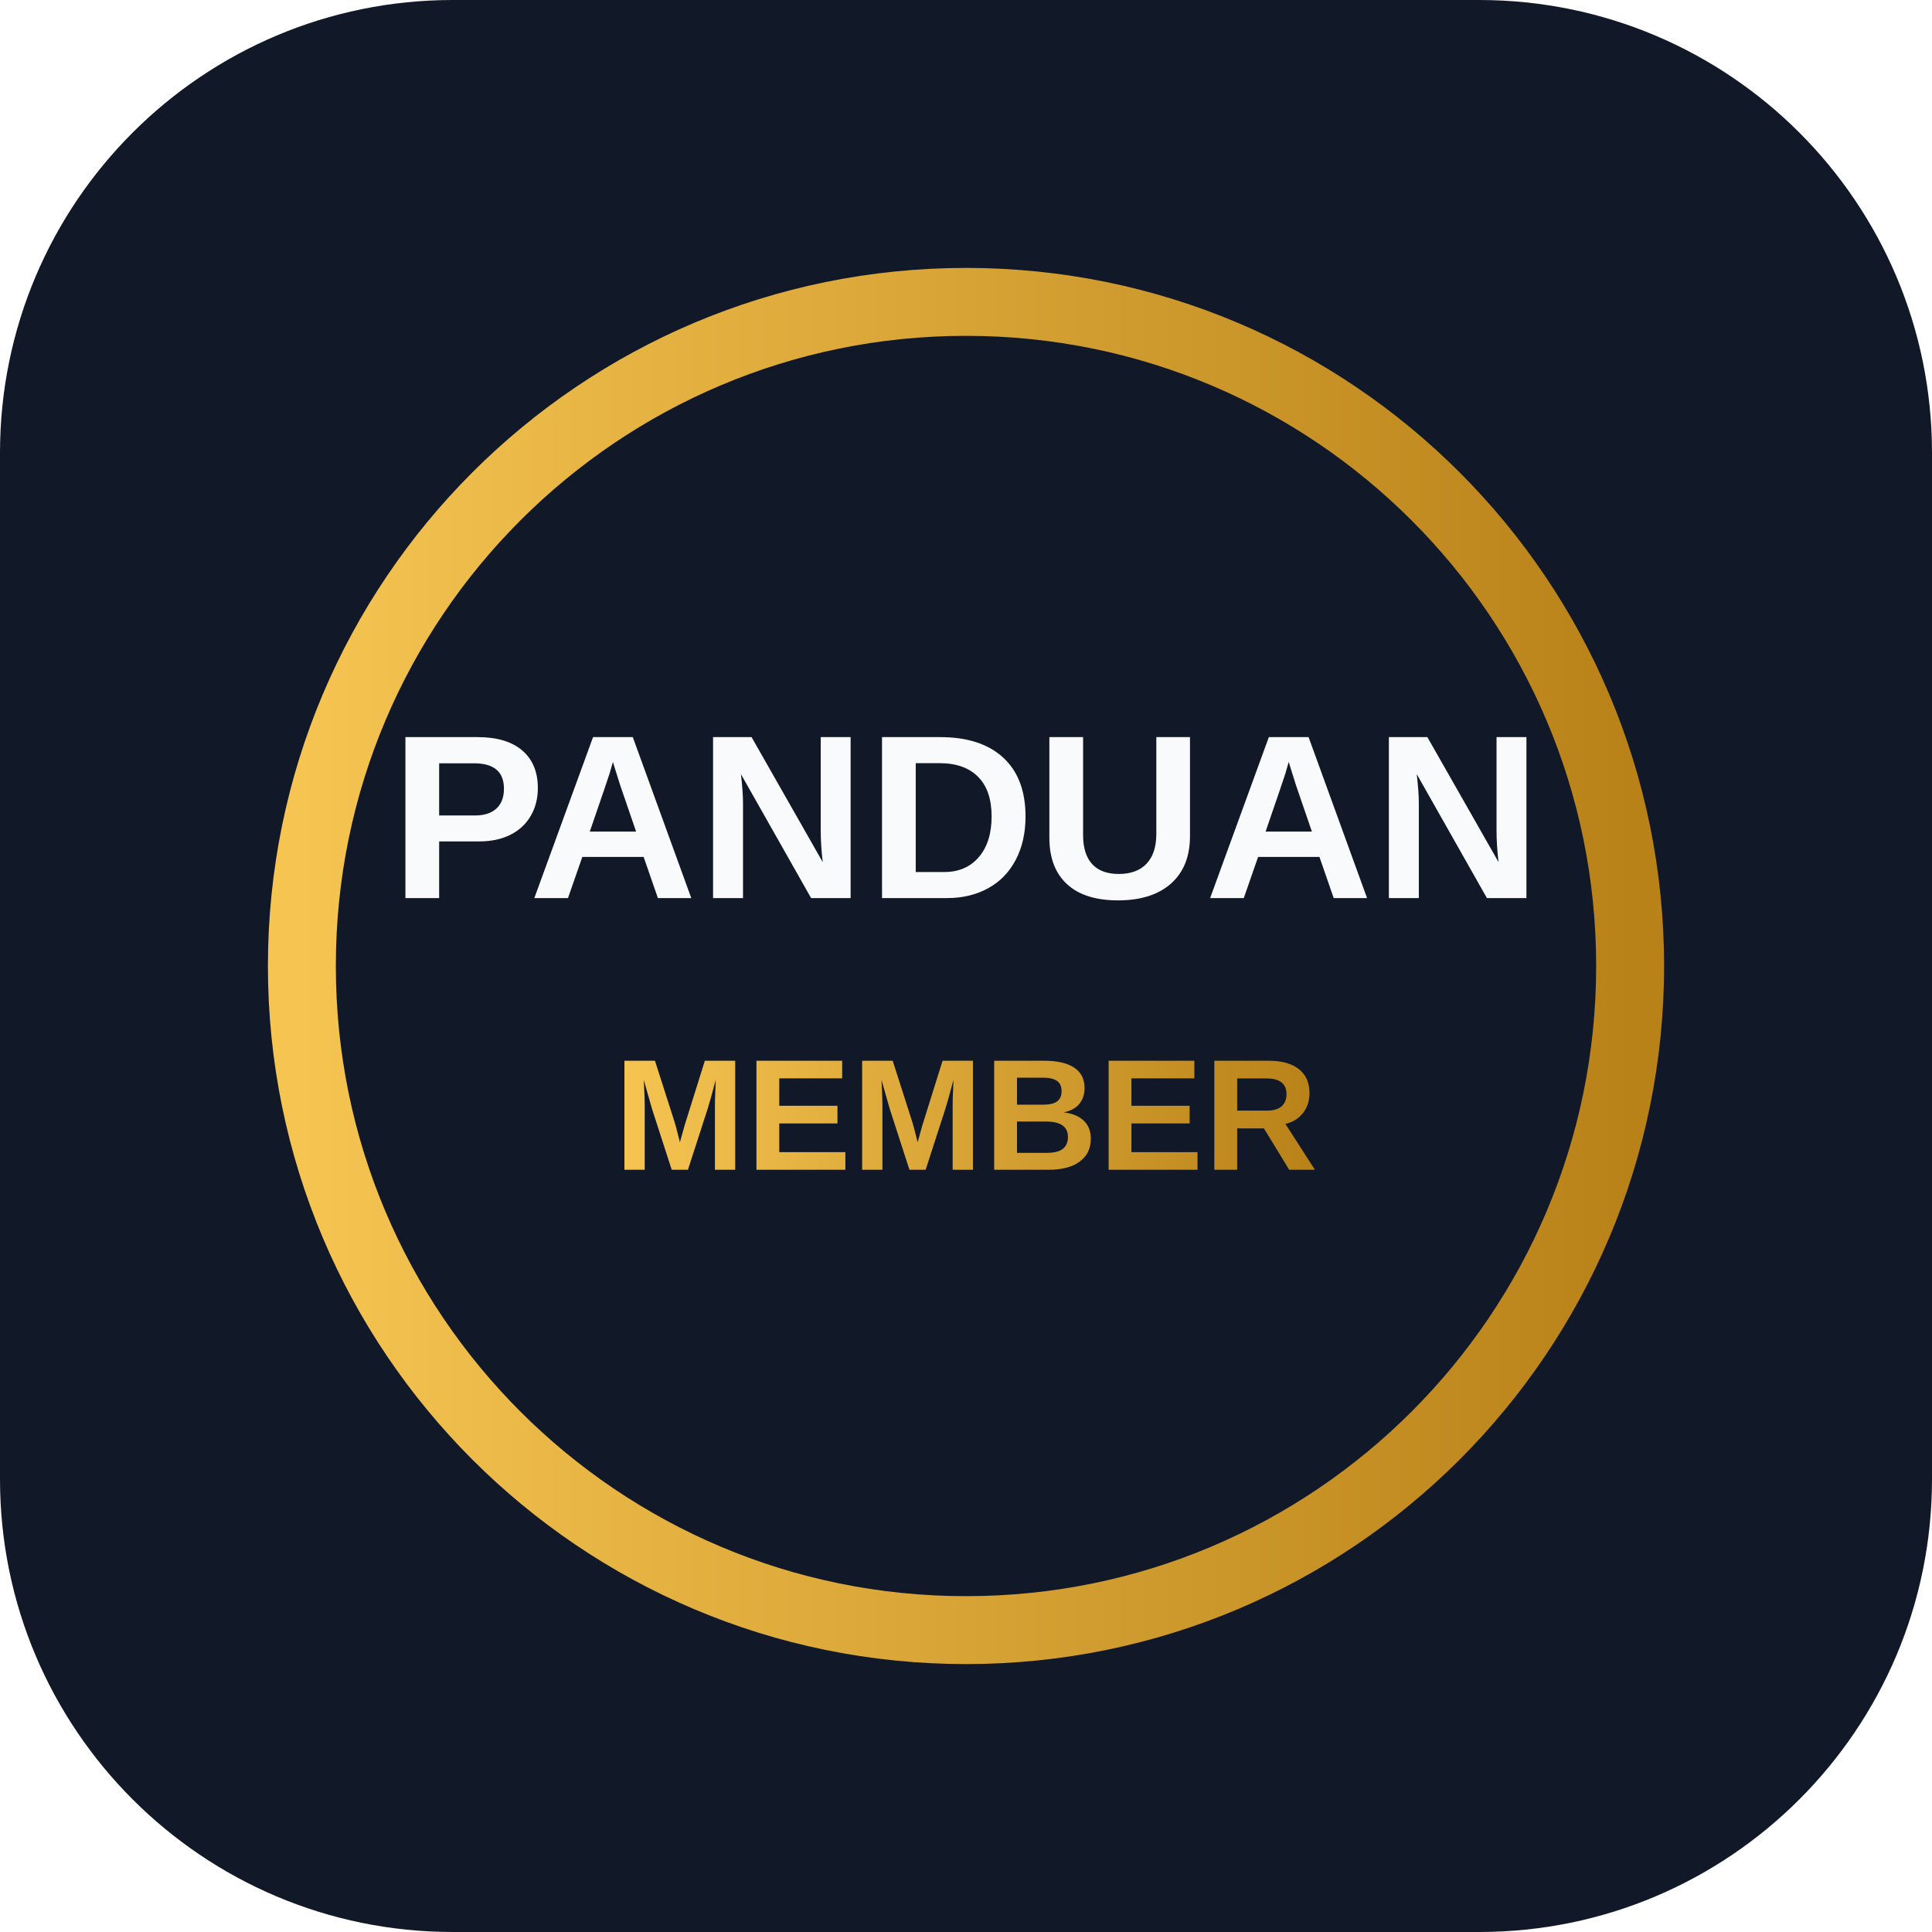
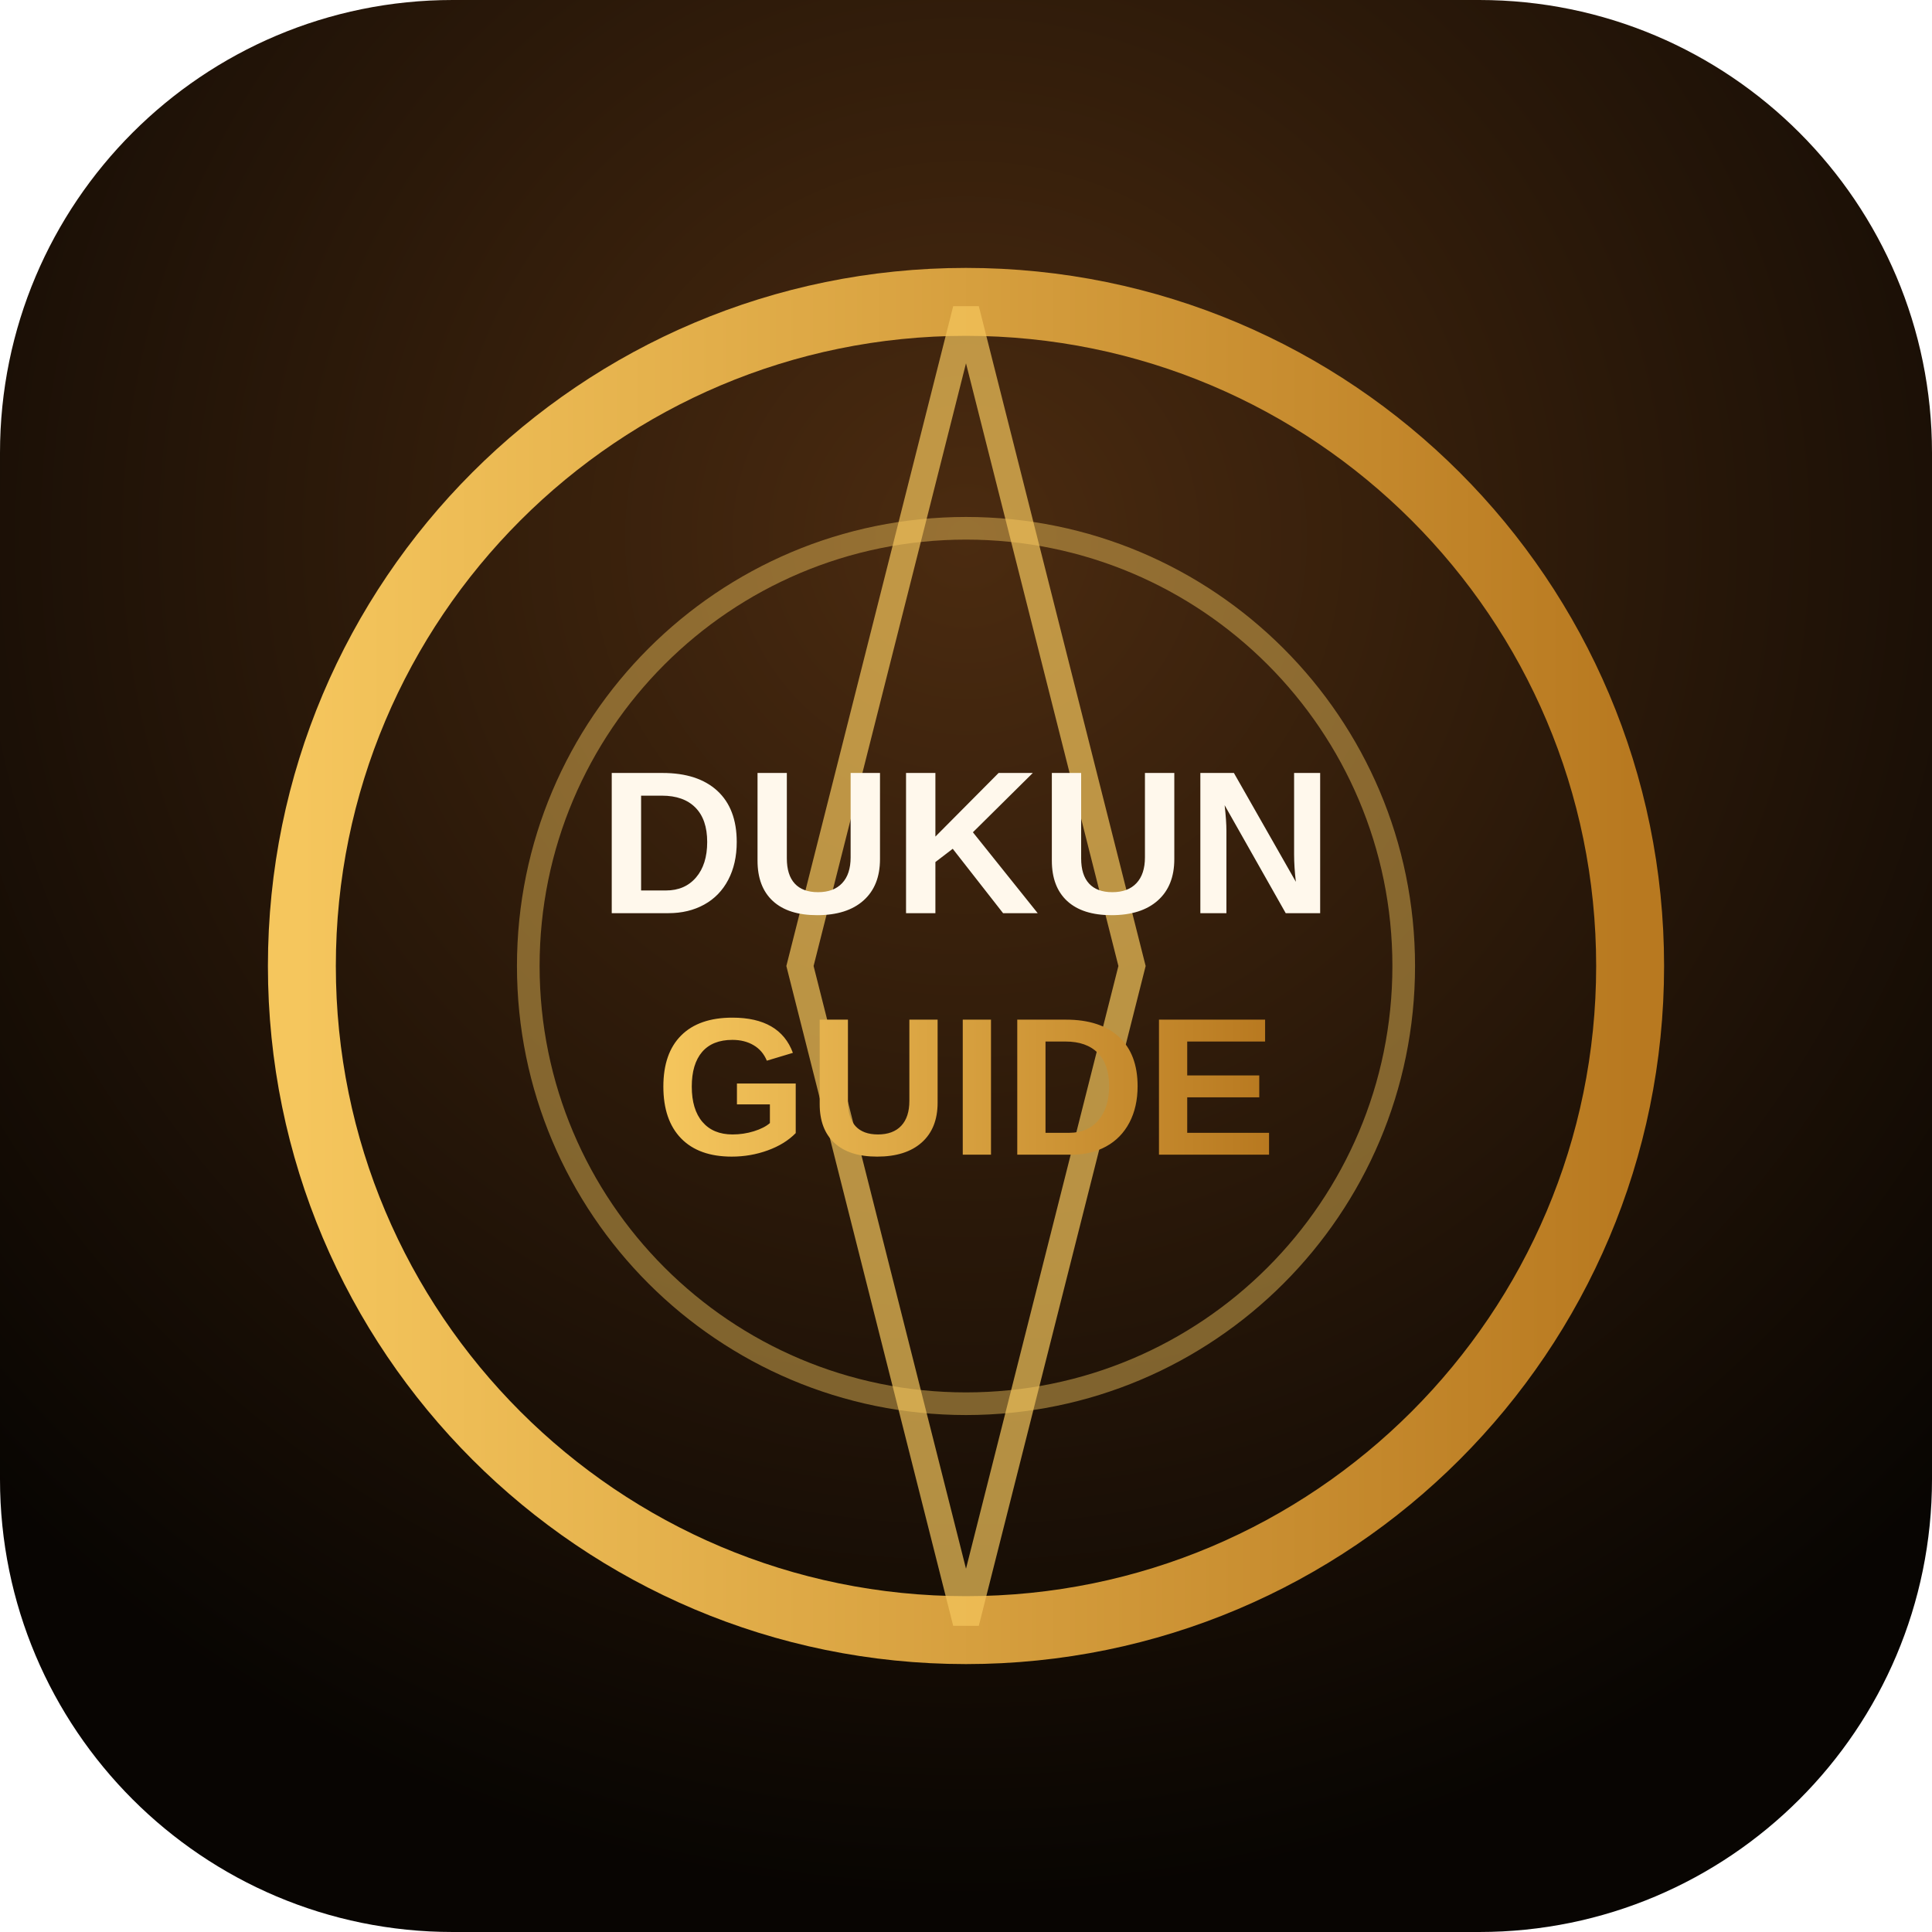
<svg xmlns="http://www.w3.org/2000/svg" width="512" height="512" viewBox="0 0 512 512">
  <defs>
+     <radialGradient id="r" cx="50%" cy="28%" r="70%">
+       <stop stop-color="#4b2b10" />
+       <stop offset="1" stop-color="#080502" />
+     </radialGradient>
    <linearGradient id="g" x1="0" x2="1">
-       <stop stop-color="#f5c451" />
-       <stop offset="1" stop-color="#b98219" />
+       <stop stop-color="#f5c65d" />
+       <stop offset="1" stop-color="#b87920" />
    </linearGradient>
  </defs>
-   <rect width="512" height="512" rx="120" fill="#111827" />
+   <rect width="512" height="512" rx="120" fill="url(#r)" />
  <circle cx="256" cy="256" r="176" fill="none" stroke="url(#g)" stroke-width="18" />
-   <text x="256" y="238" text-anchor="middle" font-family="Arial, sans-serif" font-size="62" font-weight="900" fill="#f9fafb">PANDUAN</text>
-   <text x="256" y="310" text-anchor="middle" font-family="Arial, sans-serif" font-size="42" font-weight="900" fill="url(#g)">MEMBER</text>
+   <circle cx="256" cy="256" r="116" fill="none" stroke="#f5c65d" stroke-width="6" opacity=".45" />
+   <path d="M256 82 L300 256 L256 430 L212 256 Z" fill="none" stroke="#f5c65d" stroke-width="7" opacity=".7" />
+   <text x="256" y="242" text-anchor="middle" font-family="Arial, sans-serif" font-size="54" font-weight="900" fill="#fff8ec">DUKUN</text>
+   <text x="256" y="306" text-anchor="middle" font-family="Arial, sans-serif" font-size="52" font-weight="900" fill="url(#g)">GUIDE</text>
</svg>
